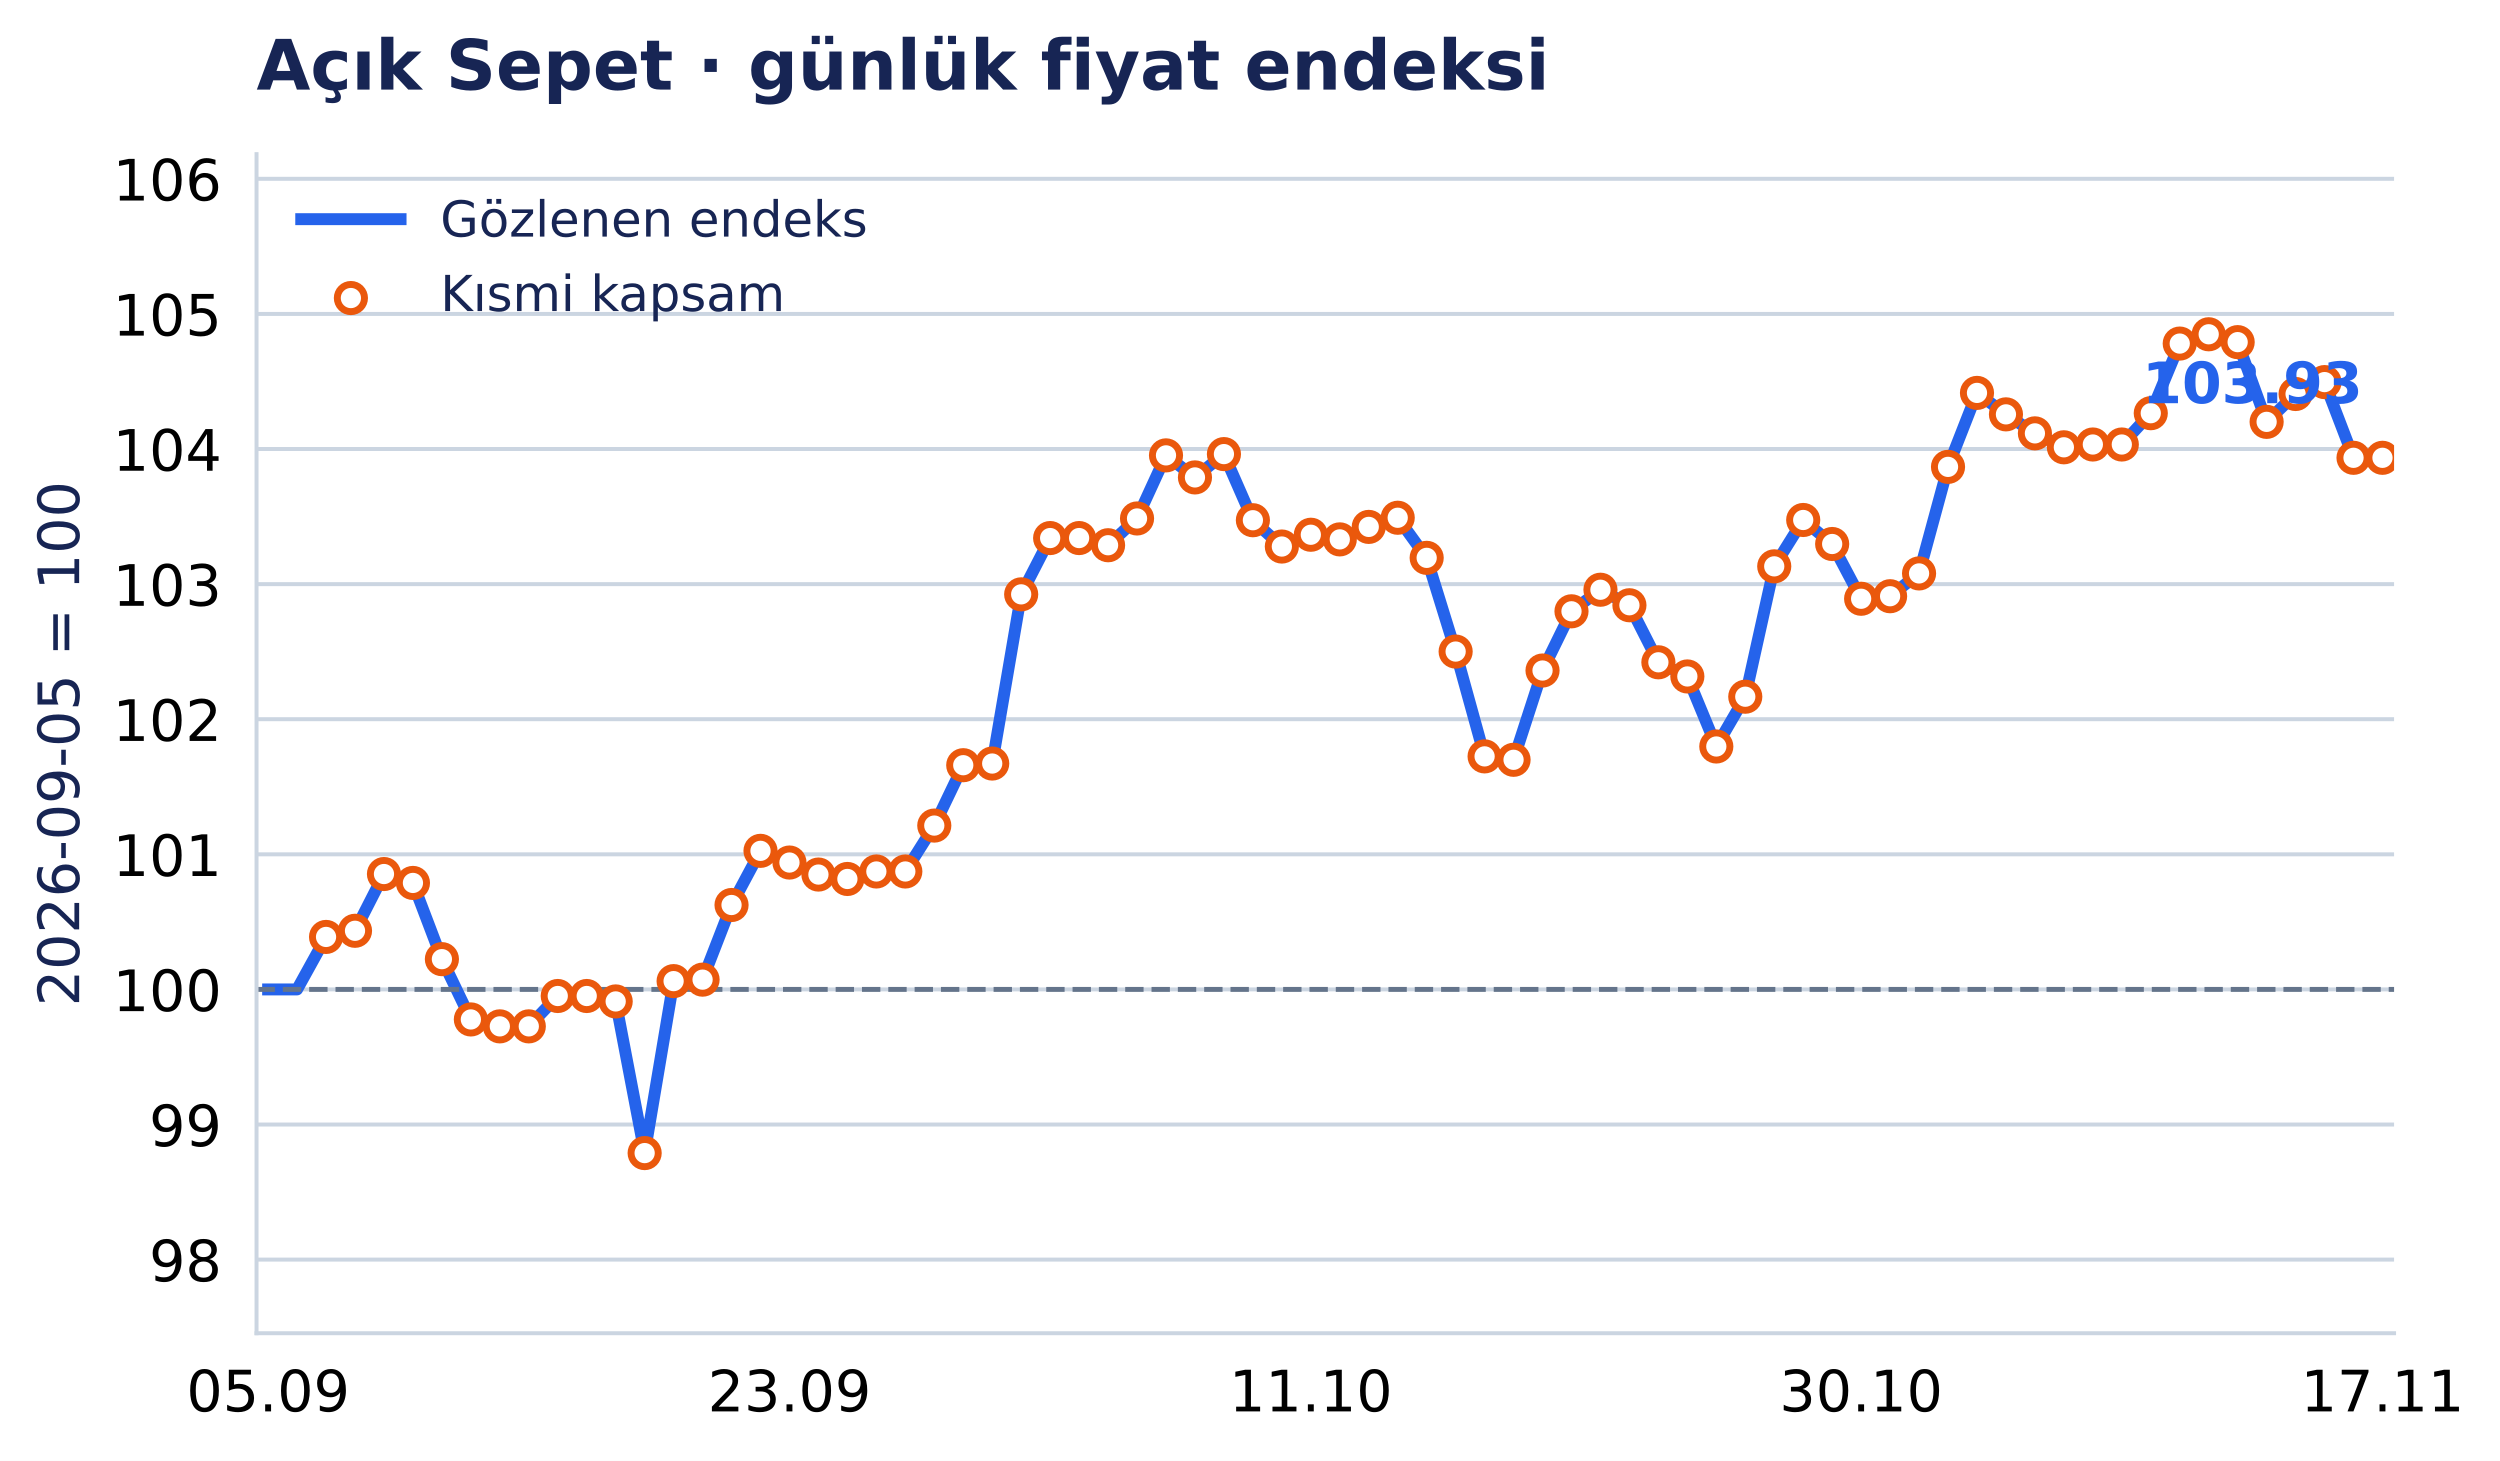
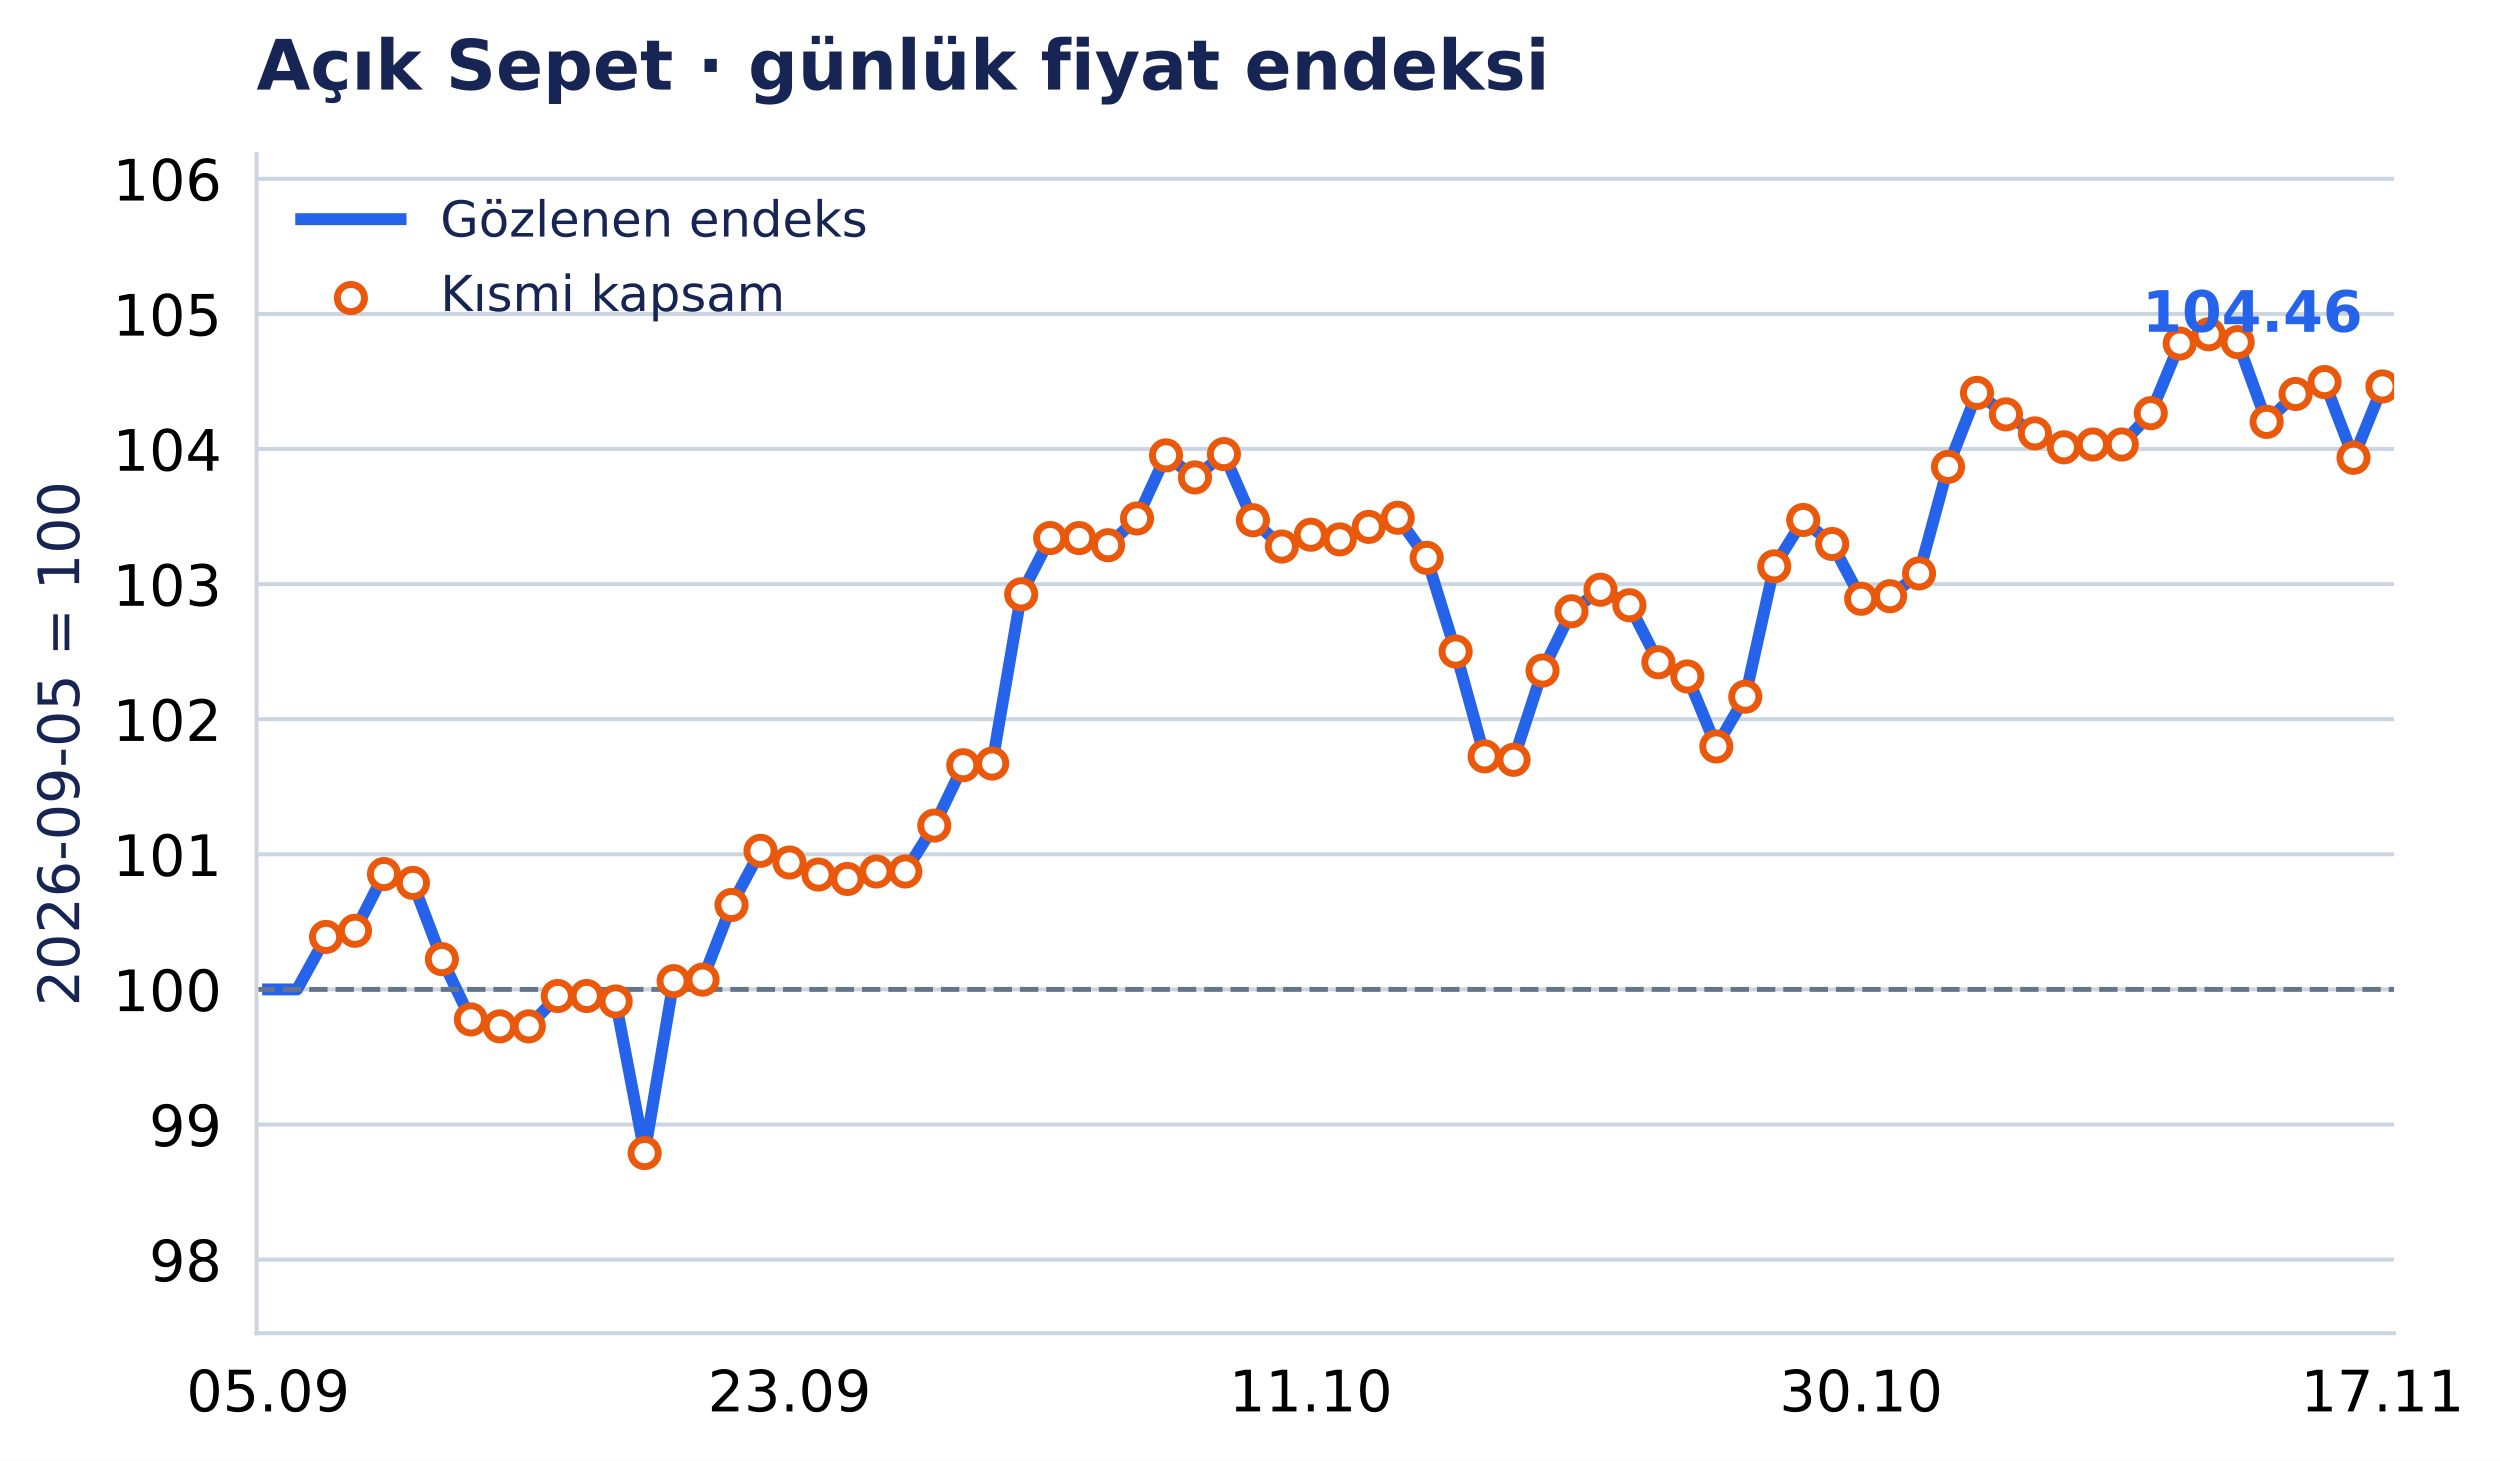
<svg xmlns="http://www.w3.org/2000/svg" xmlns:xlink="http://www.w3.org/1999/xlink" width="503.357pt" height="294.135pt" viewBox="0 0 503.357 294.135" version="1.1">
  <defs>
    <style type="text/css">*{stroke-linejoin: round; stroke-linecap: butt}</style>
  </defs>
  <g id="figure_1">
    <g id="patch_1">
      <path d="M 0 294.135 L 503.357 294.135 L 503.357 0 L 0 0 z " style="fill: #ffffff" />
    </g>
    <g id="axes_1">
      <g id="patch_2">
        <path d="M 51.651 268.435 L 482.028 268.435 L 482.028 31.035 L 51.651 31.035 z " style="fill: #ffffff" />
      </g>
      <g id="matplotlib.axis_1">
        <g id="xtick_1">
          <g id="line2d_1" />
          <g id="text_1">
            <text style="font-size: 11.5px; font-family: 'DejaVu Sans', 'Bitstream Vera Sans', 'Computer Modern Sans Serif', 'Lucida Grande', 'Verdana', 'Geneva', 'Lucid', 'Arial', 'Helvetica', 'Avant Garde', sans-serif; text-anchor: middle" x="53.983" y="284.172" transform="rotate(-0 53.98329 284.172)">05.09</text>
          </g>
        </g>
        <g id="xtick_2">
          <g id="line2d_2" />
          <g id="text_2">
            <text style="font-size: 11.5px; font-family: 'DejaVu Sans', 'Bitstream Vera Sans', 'Computer Modern Sans Serif', 'Lucida Grande', 'Verdana', 'Geneva', 'Lucid', 'Arial', 'Helvetica', 'Avant Garde', sans-serif; text-anchor: middle" x="158.953" y="284.172" transform="rotate(-0 158.9534 284.172)">23.09</text>
          </g>
        </g>
        <g id="xtick_3">
          <g id="line2d_3" />
          <g id="text_3">
            <text style="font-size: 11.5px; font-family: 'DejaVu Sans', 'Bitstream Vera Sans', 'Computer Modern Sans Serif', 'Lucida Grande', 'Verdana', 'Geneva', 'Lucid', 'Arial', 'Helvetica', 'Avant Garde', sans-serif; text-anchor: middle" x="263.924" y="284.172" transform="rotate(-0 263.9236 284.172)">11.10</text>
          </g>
        </g>
        <g id="xtick_4">
          <g id="line2d_4" />
          <g id="text_4">
            <text style="font-size: 11.5px; font-family: 'DejaVu Sans', 'Bitstream Vera Sans', 'Computer Modern Sans Serif', 'Lucida Grande', 'Verdana', 'Geneva', 'Lucid', 'Arial', 'Helvetica', 'Avant Garde', sans-serif; text-anchor: middle" x="374.725" y="284.172" transform="rotate(-0 374.7254 284.172)">30.10</text>
          </g>
        </g>
        <g id="xtick_5">
          <g id="line2d_5" />
          <g id="text_5">
            <text style="font-size: 11.5px; font-family: 'DejaVu Sans', 'Bitstream Vera Sans', 'Computer Modern Sans Serif', 'Lucida Grande', 'Verdana', 'Geneva', 'Lucid', 'Arial', 'Helvetica', 'Avant Garde', sans-serif; text-anchor: middle" x="479.696" y="284.172" transform="rotate(-0 479.6955 284.172)">17.11</text>
          </g>
        </g>
      </g>
      <g id="matplotlib.axis_2">
        <g id="ytick_1">
          <g id="line2d_6">
            <path d="M 51.651 253.613 L 482.028 253.613 " clip-path="url(#p270517905e)" style="fill: none; stroke: #cbd5e1; stroke-width: 0.8; stroke-linecap: square" />
          </g>
          <g id="line2d_7" />
          <g id="text_6">
            <text style="font-size: 11.5px; font-family: 'DejaVu Sans', 'Bitstream Vera Sans', 'Computer Modern Sans Serif', 'Lucida Grande', 'Verdana', 'Geneva', 'Lucid', 'Arial', 'Helvetica', 'Avant Garde', sans-serif; text-anchor: end" x="44.651" y="257.982" transform="rotate(-0 44.65062 257.9821)">98</text>
          </g>
        </g>
        <g id="ytick_2">
          <g id="line2d_8">
            <path d="M 51.651 226.412 L 482.028 226.412 " clip-path="url(#p270517905e)" style="fill: none; stroke: #cbd5e1; stroke-width: 0.8; stroke-linecap: square" />
          </g>
          <g id="line2d_9" />
          <g id="text_7">
            <text style="font-size: 11.5px; font-family: 'DejaVu Sans', 'Bitstream Vera Sans', 'Computer Modern Sans Serif', 'Lucida Grande', 'Verdana', 'Geneva', 'Lucid', 'Arial', 'Helvetica', 'Avant Garde', sans-serif; text-anchor: end" x="44.651" y="230.781" transform="rotate(-0 44.65062 230.7808)">99</text>
          </g>
        </g>
        <g id="ytick_3">
          <g id="line2d_10">
            <path d="M 51.651 199.211 L 482.028 199.211 " clip-path="url(#p270517905e)" style="fill: none; stroke: #cbd5e1; stroke-width: 0.8; stroke-linecap: square" />
          </g>
          <g id="line2d_11" />
          <g id="text_8">
            <text style="font-size: 11.5px; font-family: 'DejaVu Sans', 'Bitstream Vera Sans', 'Computer Modern Sans Serif', 'Lucida Grande', 'Verdana', 'Geneva', 'Lucid', 'Arial', 'Helvetica', 'Avant Garde', sans-serif; text-anchor: end" x="44.651" y="203.58" transform="rotate(-0 44.65062 203.5796)">100</text>
          </g>
        </g>
        <g id="ytick_4">
          <g id="line2d_12">
            <path d="M 51.651 172.01 L 482.028 172.01 " clip-path="url(#p270517905e)" style="fill: none; stroke: #cbd5e1; stroke-width: 0.8; stroke-linecap: square" />
          </g>
          <g id="line2d_13" />
          <g id="text_9">
            <text style="font-size: 11.5px; font-family: 'DejaVu Sans', 'Bitstream Vera Sans', 'Computer Modern Sans Serif', 'Lucida Grande', 'Verdana', 'Geneva', 'Lucid', 'Arial', 'Helvetica', 'Avant Garde', sans-serif; text-anchor: end" x="44.651" y="176.378" transform="rotate(-0 44.65062 176.3784)">101</text>
          </g>
        </g>
        <g id="ytick_5">
          <g id="line2d_14">
            <path d="M 51.651 144.809 L 482.028 144.809 " clip-path="url(#p270517905e)" style="fill: none; stroke: #cbd5e1; stroke-width: 0.8; stroke-linecap: square" />
          </g>
          <g id="line2d_15" />
          <g id="text_10">
            <text style="font-size: 11.5px; font-family: 'DejaVu Sans', 'Bitstream Vera Sans', 'Computer Modern Sans Serif', 'Lucida Grande', 'Verdana', 'Geneva', 'Lucid', 'Arial', 'Helvetica', 'Avant Garde', sans-serif; text-anchor: end" x="44.651" y="149.177" transform="rotate(-0 44.65062 149.1772)">102</text>
          </g>
        </g>
        <g id="ytick_6">
          <g id="line2d_16">
            <path d="M 51.651 117.607 L 482.028 117.607 " clip-path="url(#p270517905e)" style="fill: none; stroke: #cbd5e1; stroke-width: 0.8; stroke-linecap: square" />
          </g>
          <g id="line2d_17" />
          <g id="text_11">
            <text style="font-size: 11.5px; font-family: 'DejaVu Sans', 'Bitstream Vera Sans', 'Computer Modern Sans Serif', 'Lucida Grande', 'Verdana', 'Geneva', 'Lucid', 'Arial', 'Helvetica', 'Avant Garde', sans-serif; text-anchor: end" x="44.651" y="121.976" transform="rotate(-0 44.65062 121.976)">103</text>
          </g>
        </g>
        <g id="ytick_7">
          <g id="line2d_18">
            <path d="M 51.651 90.406 L 482.028 90.406 " clip-path="url(#p270517905e)" style="fill: none; stroke: #cbd5e1; stroke-width: 0.8; stroke-linecap: square" />
          </g>
          <g id="line2d_19" />
          <g id="text_12">
            <text style="font-size: 11.5px; font-family: 'DejaVu Sans', 'Bitstream Vera Sans', 'Computer Modern Sans Serif', 'Lucida Grande', 'Verdana', 'Geneva', 'Lucid', 'Arial', 'Helvetica', 'Avant Garde', sans-serif; text-anchor: end" x="44.651" y="94.775" transform="rotate(-0 44.65062 94.77477)">104</text>
          </g>
        </g>
        <g id="ytick_8">
          <g id="line2d_20">
            <path d="M 51.651 63.205 L 482.028 63.205 " clip-path="url(#p270517905e)" style="fill: none; stroke: #cbd5e1; stroke-width: 0.8; stroke-linecap: square" />
          </g>
          <g id="line2d_21" />
          <g id="text_13">
            <text style="font-size: 11.5px; font-family: 'DejaVu Sans', 'Bitstream Vera Sans', 'Computer Modern Sans Serif', 'Lucida Grande', 'Verdana', 'Geneva', 'Lucid', 'Arial', 'Helvetica', 'Avant Garde', sans-serif; text-anchor: end" x="44.651" y="67.574" transform="rotate(-0 44.65062 67.57356)">105</text>
          </g>
        </g>
        <g id="ytick_9">
          <g id="line2d_22">
            <path d="M 51.651 36.004 L 482.028 36.004 " clip-path="url(#p270517905e)" style="fill: none; stroke: #cbd5e1; stroke-width: 0.8; stroke-linecap: square" />
          </g>
          <g id="line2d_23" />
          <g id="text_14">
            <text style="font-size: 11.5px; font-family: 'DejaVu Sans', 'Bitstream Vera Sans', 'Computer Modern Sans Serif', 'Lucida Grande', 'Verdana', 'Geneva', 'Lucid', 'Arial', 'Helvetica', 'Avant Garde', sans-serif; text-anchor: end" x="44.651" y="40.372" transform="rotate(-0 44.65062 40.37235)">106</text>
          </g>
        </g>
        <g id="text_15">
          <text style="font-size: 11.5px; font-family: 'DejaVu Sans', 'Bitstream Vera Sans', 'Computer Modern Sans Serif', 'Lucida Grande', 'Verdana', 'Geneva', 'Lucid', 'Arial', 'Helvetica', 'Avant Garde', sans-serif; text-anchor: middle; fill: #172554" x="15.937" y="149.735" transform="rotate(-90 15.93731 149.7347)">2026-09-05 = 100</text>
        </g>
      </g>
      <g id="line2d_24">
-         <path d="M 53.983 199.211 L 59.815 199.211 L 65.647 188.646 L 71.478 187.408 L 77.31 175.981 L 83.142 177.774 L 88.973 193.118 L 94.805 205.258 L 100.637 206.651 L 106.468 206.651 L 112.3 200.538 L 118.132 200.538 L 123.963 201.632 L 129.795 232.165 L 135.627 197.541 L 141.458 197.244 L 147.29 182.216 L 153.122 171.311 L 158.953 173.666 L 164.785 176.085 L 170.617 176.974 L 176.448 175.467 L 182.28 175.467 L 188.112 166.224 L 193.943 154.068 L 199.775 153.733 L 205.607 119.669 L 211.439 108.334 L 217.27 108.334 L 223.102 109.779 L 228.934 104.39 L 234.765 91.687 L 240.597 96.127 L 246.429 91.429 L 252.26 104.744 L 258.092 110.04 L 263.924 107.668 L 269.755 108.601 L 275.587 106.088 L 281.419 104.246 L 287.25 112.319 L 293.082 131.186 L 298.914 152.292 L 304.745 152.98 L 310.577 135.005 L 316.409 123.083 L 322.24 118.739 L 328.072 121.864 L 333.904 133.349 L 339.735 136.199 L 345.567 150.3 L 351.399 140.277 L 357.23 114.03 L 363.062 104.695 L 368.894 109.531 L 374.725 120.556 L 380.557 120.045 L 386.389 115.456 L 392.22 94.002 L 398.052 79.109 L 403.884 83.429 L 409.715 87.256 L 415.547 90.061 L 421.379 89.498 L 427.21 89.498 L 433.042 83.195 L 438.874 69.176 L 444.705 67.304 L 450.537 68.885 L 456.369 84.939 L 462.2 79.33 L 468.032 76.931 L 473.864 92.177 L 479.696 92.177 " clip-path="url(#p270517905e)" style="fill: none; stroke: #2563eb; stroke-width: 2.4; stroke-linecap: square" />
+         <path d="M 53.983 199.211 L 59.815 199.211 L 65.647 188.646 L 71.478 187.408 L 77.31 175.981 L 83.142 177.774 L 88.973 193.118 L 94.805 205.258 L 100.637 206.651 L 106.468 206.651 L 112.3 200.538 L 118.132 200.538 L 123.963 201.632 L 129.795 232.165 L 135.627 197.541 L 141.458 197.244 L 147.29 182.216 L 153.122 171.311 L 158.953 173.666 L 164.785 176.085 L 170.617 176.974 L 176.448 175.467 L 182.28 175.467 L 188.112 166.224 L 193.943 154.068 L 199.775 153.733 L 205.607 119.669 L 211.439 108.334 L 217.27 108.334 L 223.102 109.779 L 228.934 104.39 L 234.765 91.687 L 240.597 96.127 L 246.429 91.429 L 252.26 104.744 L 258.092 110.04 L 263.924 107.668 L 269.755 108.601 L 275.587 106.088 L 281.419 104.246 L 287.25 112.319 L 293.082 131.186 L 298.914 152.292 L 304.745 152.98 L 310.577 135.005 L 316.409 123.083 L 322.24 118.739 L 328.072 121.864 L 333.904 133.349 L 339.735 136.199 L 345.567 150.3 L 351.399 140.277 L 357.23 114.03 L 363.062 104.695 L 368.894 109.531 L 374.725 120.556 L 380.557 120.045 L 386.389 115.456 L 392.22 94.002 L 398.052 79.109 L 403.884 83.429 L 409.715 87.256 L 415.547 90.061 L 421.379 89.498 L 427.21 89.498 L 433.042 83.195 L 438.874 69.176 L 444.705 67.304 L 450.537 68.885 L 456.369 84.939 L 462.2 79.33 L 468.032 76.931 L 473.864 92.177 L 479.696 77.809 " clip-path="url(#p270517905e)" style="fill: none; stroke: #2563eb; stroke-width: 2.4; stroke-linecap: square" />
      </g>
      <g id="line2d_25">
        <path d="M 51.651 199.211 L 482.028 199.211 " clip-path="url(#p270517905e)" style="fill: none; stroke-dasharray: 3.7,1.6; stroke-dashoffset: 0; stroke: #64748b" />
      </g>
      <g id="patch_3">
        <path d="M 51.651 268.435 L 51.651 31.035 " style="fill: none; stroke: #cbd5e1; stroke-width: 0.8; stroke-linejoin: miter; stroke-linecap: square" />
      </g>
      <g id="patch_4">
        <path d="M 51.651 268.435 L 482.028 268.435 " style="fill: none; stroke: #cbd5e1; stroke-width: 0.8; stroke-linejoin: miter; stroke-linecap: square" />
      </g>
      <g id="PathCollection_1">
        <defs>
          <path id="m3957c04aab" d="M 0 2.739 C 0.726 2.739 1.423 2.45 1.936 1.936 C 2.45 1.423 2.739 0.726 2.739 0 C 2.739 -0.726 2.45 -1.423 1.936 -1.936 C 1.423 -2.45 0.726 -2.739 0 -2.739 C -0.726 -2.739 -1.423 -2.45 -1.936 -1.936 C -2.45 -1.423 -2.739 -0.726 -2.739 0 C -2.739 0.726 -2.45 1.423 -1.936 1.936 C -1.423 2.45 -0.726 2.739 0 2.739 z " style="stroke: #ea580c; stroke-width: 1.4" />
        </defs>
        <g clip-path="url(#p270517905e)">
          <use xlink:href="#m3957c04aab" x="65.647" y="188.646" style="fill: #ffffff; stroke: #ea580c; stroke-width: 1.4" />
          <use xlink:href="#m3957c04aab" x="71.478" y="187.408" style="fill: #ffffff; stroke: #ea580c; stroke-width: 1.4" />
          <use xlink:href="#m3957c04aab" x="77.31" y="175.981" style="fill: #ffffff; stroke: #ea580c; stroke-width: 1.4" />
          <use xlink:href="#m3957c04aab" x="83.142" y="177.774" style="fill: #ffffff; stroke: #ea580c; stroke-width: 1.4" />
          <use xlink:href="#m3957c04aab" x="88.973" y="193.118" style="fill: #ffffff; stroke: #ea580c; stroke-width: 1.4" />
          <use xlink:href="#m3957c04aab" x="94.805" y="205.258" style="fill: #ffffff; stroke: #ea580c; stroke-width: 1.4" />
          <use xlink:href="#m3957c04aab" x="100.637" y="206.651" style="fill: #ffffff; stroke: #ea580c; stroke-width: 1.4" />
          <use xlink:href="#m3957c04aab" x="106.468" y="206.651" style="fill: #ffffff; stroke: #ea580c; stroke-width: 1.4" />
          <use xlink:href="#m3957c04aab" x="112.3" y="200.538" style="fill: #ffffff; stroke: #ea580c; stroke-width: 1.4" />
          <use xlink:href="#m3957c04aab" x="118.132" y="200.538" style="fill: #ffffff; stroke: #ea580c; stroke-width: 1.4" />
          <use xlink:href="#m3957c04aab" x="123.963" y="201.632" style="fill: #ffffff; stroke: #ea580c; stroke-width: 1.4" />
          <use xlink:href="#m3957c04aab" x="129.795" y="232.165" style="fill: #ffffff; stroke: #ea580c; stroke-width: 1.4" />
          <use xlink:href="#m3957c04aab" x="135.627" y="197.541" style="fill: #ffffff; stroke: #ea580c; stroke-width: 1.4" />
          <use xlink:href="#m3957c04aab" x="141.458" y="197.244" style="fill: #ffffff; stroke: #ea580c; stroke-width: 1.4" />
          <use xlink:href="#m3957c04aab" x="147.29" y="182.216" style="fill: #ffffff; stroke: #ea580c; stroke-width: 1.4" />
          <use xlink:href="#m3957c04aab" x="153.122" y="171.311" style="fill: #ffffff; stroke: #ea580c; stroke-width: 1.4" />
          <use xlink:href="#m3957c04aab" x="158.953" y="173.666" style="fill: #ffffff; stroke: #ea580c; stroke-width: 1.4" />
          <use xlink:href="#m3957c04aab" x="164.785" y="176.085" style="fill: #ffffff; stroke: #ea580c; stroke-width: 1.4" />
          <use xlink:href="#m3957c04aab" x="170.617" y="176.974" style="fill: #ffffff; stroke: #ea580c; stroke-width: 1.4" />
          <use xlink:href="#m3957c04aab" x="176.448" y="175.467" style="fill: #ffffff; stroke: #ea580c; stroke-width: 1.4" />
          <use xlink:href="#m3957c04aab" x="182.28" y="175.467" style="fill: #ffffff; stroke: #ea580c; stroke-width: 1.4" />
          <use xlink:href="#m3957c04aab" x="188.112" y="166.224" style="fill: #ffffff; stroke: #ea580c; stroke-width: 1.4" />
          <use xlink:href="#m3957c04aab" x="193.943" y="154.068" style="fill: #ffffff; stroke: #ea580c; stroke-width: 1.4" />
          <use xlink:href="#m3957c04aab" x="199.775" y="153.733" style="fill: #ffffff; stroke: #ea580c; stroke-width: 1.4" />
          <use xlink:href="#m3957c04aab" x="205.607" y="119.669" style="fill: #ffffff; stroke: #ea580c; stroke-width: 1.4" />
          <use xlink:href="#m3957c04aab" x="211.439" y="108.334" style="fill: #ffffff; stroke: #ea580c; stroke-width: 1.4" />
          <use xlink:href="#m3957c04aab" x="217.27" y="108.334" style="fill: #ffffff; stroke: #ea580c; stroke-width: 1.4" />
          <use xlink:href="#m3957c04aab" x="223.102" y="109.779" style="fill: #ffffff; stroke: #ea580c; stroke-width: 1.4" />
          <use xlink:href="#m3957c04aab" x="228.934" y="104.39" style="fill: #ffffff; stroke: #ea580c; stroke-width: 1.4" />
          <use xlink:href="#m3957c04aab" x="234.765" y="91.687" style="fill: #ffffff; stroke: #ea580c; stroke-width: 1.4" />
          <use xlink:href="#m3957c04aab" x="240.597" y="96.127" style="fill: #ffffff; stroke: #ea580c; stroke-width: 1.4" />
          <use xlink:href="#m3957c04aab" x="246.429" y="91.429" style="fill: #ffffff; stroke: #ea580c; stroke-width: 1.4" />
          <use xlink:href="#m3957c04aab" x="252.26" y="104.744" style="fill: #ffffff; stroke: #ea580c; stroke-width: 1.4" />
          <use xlink:href="#m3957c04aab" x="258.092" y="110.04" style="fill: #ffffff; stroke: #ea580c; stroke-width: 1.4" />
          <use xlink:href="#m3957c04aab" x="263.924" y="107.668" style="fill: #ffffff; stroke: #ea580c; stroke-width: 1.4" />
          <use xlink:href="#m3957c04aab" x="269.755" y="108.601" style="fill: #ffffff; stroke: #ea580c; stroke-width: 1.4" />
          <use xlink:href="#m3957c04aab" x="275.587" y="106.088" style="fill: #ffffff; stroke: #ea580c; stroke-width: 1.4" />
          <use xlink:href="#m3957c04aab" x="281.419" y="104.246" style="fill: #ffffff; stroke: #ea580c; stroke-width: 1.4" />
          <use xlink:href="#m3957c04aab" x="287.25" y="112.319" style="fill: #ffffff; stroke: #ea580c; stroke-width: 1.4" />
          <use xlink:href="#m3957c04aab" x="293.082" y="131.186" style="fill: #ffffff; stroke: #ea580c; stroke-width: 1.4" />
          <use xlink:href="#m3957c04aab" x="298.914" y="152.292" style="fill: #ffffff; stroke: #ea580c; stroke-width: 1.4" />
          <use xlink:href="#m3957c04aab" x="304.745" y="152.98" style="fill: #ffffff; stroke: #ea580c; stroke-width: 1.4" />
          <use xlink:href="#m3957c04aab" x="310.577" y="135.005" style="fill: #ffffff; stroke: #ea580c; stroke-width: 1.4" />
          <use xlink:href="#m3957c04aab" x="316.409" y="123.083" style="fill: #ffffff; stroke: #ea580c; stroke-width: 1.4" />
          <use xlink:href="#m3957c04aab" x="322.24" y="118.739" style="fill: #ffffff; stroke: #ea580c; stroke-width: 1.4" />
          <use xlink:href="#m3957c04aab" x="328.072" y="121.864" style="fill: #ffffff; stroke: #ea580c; stroke-width: 1.4" />
          <use xlink:href="#m3957c04aab" x="333.904" y="133.349" style="fill: #ffffff; stroke: #ea580c; stroke-width: 1.4" />
          <use xlink:href="#m3957c04aab" x="339.735" y="136.199" style="fill: #ffffff; stroke: #ea580c; stroke-width: 1.4" />
          <use xlink:href="#m3957c04aab" x="345.567" y="150.3" style="fill: #ffffff; stroke: #ea580c; stroke-width: 1.4" />
          <use xlink:href="#m3957c04aab" x="351.399" y="140.277" style="fill: #ffffff; stroke: #ea580c; stroke-width: 1.4" />
          <use xlink:href="#m3957c04aab" x="357.23" y="114.03" style="fill: #ffffff; stroke: #ea580c; stroke-width: 1.4" />
          <use xlink:href="#m3957c04aab" x="363.062" y="104.695" style="fill: #ffffff; stroke: #ea580c; stroke-width: 1.4" />
          <use xlink:href="#m3957c04aab" x="368.894" y="109.531" style="fill: #ffffff; stroke: #ea580c; stroke-width: 1.4" />
          <use xlink:href="#m3957c04aab" x="374.725" y="120.556" style="fill: #ffffff; stroke: #ea580c; stroke-width: 1.4" />
          <use xlink:href="#m3957c04aab" x="380.557" y="120.045" style="fill: #ffffff; stroke: #ea580c; stroke-width: 1.4" />
          <use xlink:href="#m3957c04aab" x="386.389" y="115.456" style="fill: #ffffff; stroke: #ea580c; stroke-width: 1.4" />
          <use xlink:href="#m3957c04aab" x="392.22" y="94.002" style="fill: #ffffff; stroke: #ea580c; stroke-width: 1.4" />
          <use xlink:href="#m3957c04aab" x="398.052" y="79.109" style="fill: #ffffff; stroke: #ea580c; stroke-width: 1.4" />
          <use xlink:href="#m3957c04aab" x="403.884" y="83.429" style="fill: #ffffff; stroke: #ea580c; stroke-width: 1.4" />
          <use xlink:href="#m3957c04aab" x="409.715" y="87.256" style="fill: #ffffff; stroke: #ea580c; stroke-width: 1.4" />
          <use xlink:href="#m3957c04aab" x="415.547" y="90.061" style="fill: #ffffff; stroke: #ea580c; stroke-width: 1.4" />
          <use xlink:href="#m3957c04aab" x="421.379" y="89.498" style="fill: #ffffff; stroke: #ea580c; stroke-width: 1.4" />
          <use xlink:href="#m3957c04aab" x="427.21" y="89.498" style="fill: #ffffff; stroke: #ea580c; stroke-width: 1.4" />
          <use xlink:href="#m3957c04aab" x="433.042" y="83.195" style="fill: #ffffff; stroke: #ea580c; stroke-width: 1.4" />
          <use xlink:href="#m3957c04aab" x="438.874" y="69.176" style="fill: #ffffff; stroke: #ea580c; stroke-width: 1.4" />
          <use xlink:href="#m3957c04aab" x="444.705" y="67.304" style="fill: #ffffff; stroke: #ea580c; stroke-width: 1.4" />
          <use xlink:href="#m3957c04aab" x="450.537" y="68.885" style="fill: #ffffff; stroke: #ea580c; stroke-width: 1.4" />
          <use xlink:href="#m3957c04aab" x="456.369" y="84.939" style="fill: #ffffff; stroke: #ea580c; stroke-width: 1.4" />
          <use xlink:href="#m3957c04aab" x="462.2" y="79.33" style="fill: #ffffff; stroke: #ea580c; stroke-width: 1.4" />
          <use xlink:href="#m3957c04aab" x="468.032" y="76.931" style="fill: #ffffff; stroke: #ea580c; stroke-width: 1.4" />
          <use xlink:href="#m3957c04aab" x="473.864" y="92.177" style="fill: #ffffff; stroke: #ea580c; stroke-width: 1.4" />
-           <use xlink:href="#m3957c04aab" x="479.696" y="92.177" style="fill: #ffffff; stroke: #ea580c; stroke-width: 1.4" />
+           <use xlink:href="#m3957c04aab" x="479.696" y="77.809" style="fill: #ffffff; stroke: #ea580c; stroke-width: 1.4" />
        </g>
      </g>
      <g id="text_16">
-         <text style="font-weight: 700; font-size: 11.5px; font-family: 'DejaVu Sans', 'Bitstream Vera Sans', 'Computer Modern Sans Serif', 'Lucida Grande', 'Verdana', 'Geneva', 'Lucid', 'Arial', 'Helvetica', 'Avant Garde', sans-serif; text-anchor: end; fill: #2563eb" x="475.696" y="81.177" transform="rotate(-0 475.6955 81.17692)">103.93</text>
+         <text style="font-weight: 700; font-size: 11.5px; font-family: 'DejaVu Sans', 'Bitstream Vera Sans', 'Computer Modern Sans Serif', 'Lucida Grande', 'Verdana', 'Geneva', 'Lucid', 'Arial', 'Helvetica', 'Avant Garde', sans-serif; text-anchor: end; fill: #2563eb" x="475.696" y="66.809" transform="rotate(-0 475.6955 66.80924)">104.46</text>
      </g>
      <g id="text_17">
        <text style="font-weight: 700; font-size: 14px; font-family: 'DejaVu Sans', 'Bitstream Vera Sans', 'Computer Modern Sans Serif', 'Lucida Grande', 'Verdana', 'Geneva', 'Lucid', 'Arial', 'Helvetica', 'Avant Garde', sans-serif; text-anchor: start; fill: #172554" x="51.651" y="18.035" transform="rotate(-0 51.65062 18.03469)">Açık Sepet · günlük fiyat endeksi</text>
      </g>
      <g id="legend_1">
        <g id="line2d_26">
          <path d="M 60.651 44.133 L 70.651 44.133 L 80.651 44.133 " style="fill: none; stroke: #2563eb; stroke-width: 2.4; stroke-linecap: square" />
        </g>
        <g id="text_18">
          <text style="font-size: 10px; font-family: 'DejaVu Sans', 'Bitstream Vera Sans', 'Computer Modern Sans Serif', 'Lucida Grande', 'Verdana', 'Geneva', 'Lucid', 'Arial', 'Helvetica', 'Avant Garde', sans-serif; text-anchor: start; fill: #172554" x="88.651" y="47.633" transform="rotate(-0 88.65063 47.63312)">Gözlenen endeks</text>
        </g>
        <g id="PathCollection_2">
          <g>
            <use xlink:href="#m3957c04aab" x="70.651" y="60.009" style="fill: #ffffff; stroke: #ea580c; stroke-width: 1.4" />
          </g>
        </g>
        <g id="text_19">
          <text style="font-size: 10px; font-family: 'DejaVu Sans', 'Bitstream Vera Sans', 'Computer Modern Sans Serif', 'Lucida Grande', 'Verdana', 'Geneva', 'Lucid', 'Arial', 'Helvetica', 'Avant Garde', sans-serif; text-anchor: start; fill: #172554" x="88.651" y="62.634" transform="rotate(-0 88.65063 62.63391)">Kısmi kapsam</text>
        </g>
      </g>
    </g>
  </g>
  <defs>
    <clipPath id="p270517905e">
      <rect x="51.651" y="31.035" width="430.378" height="237.4" />
    </clipPath>
  </defs>
</svg>
